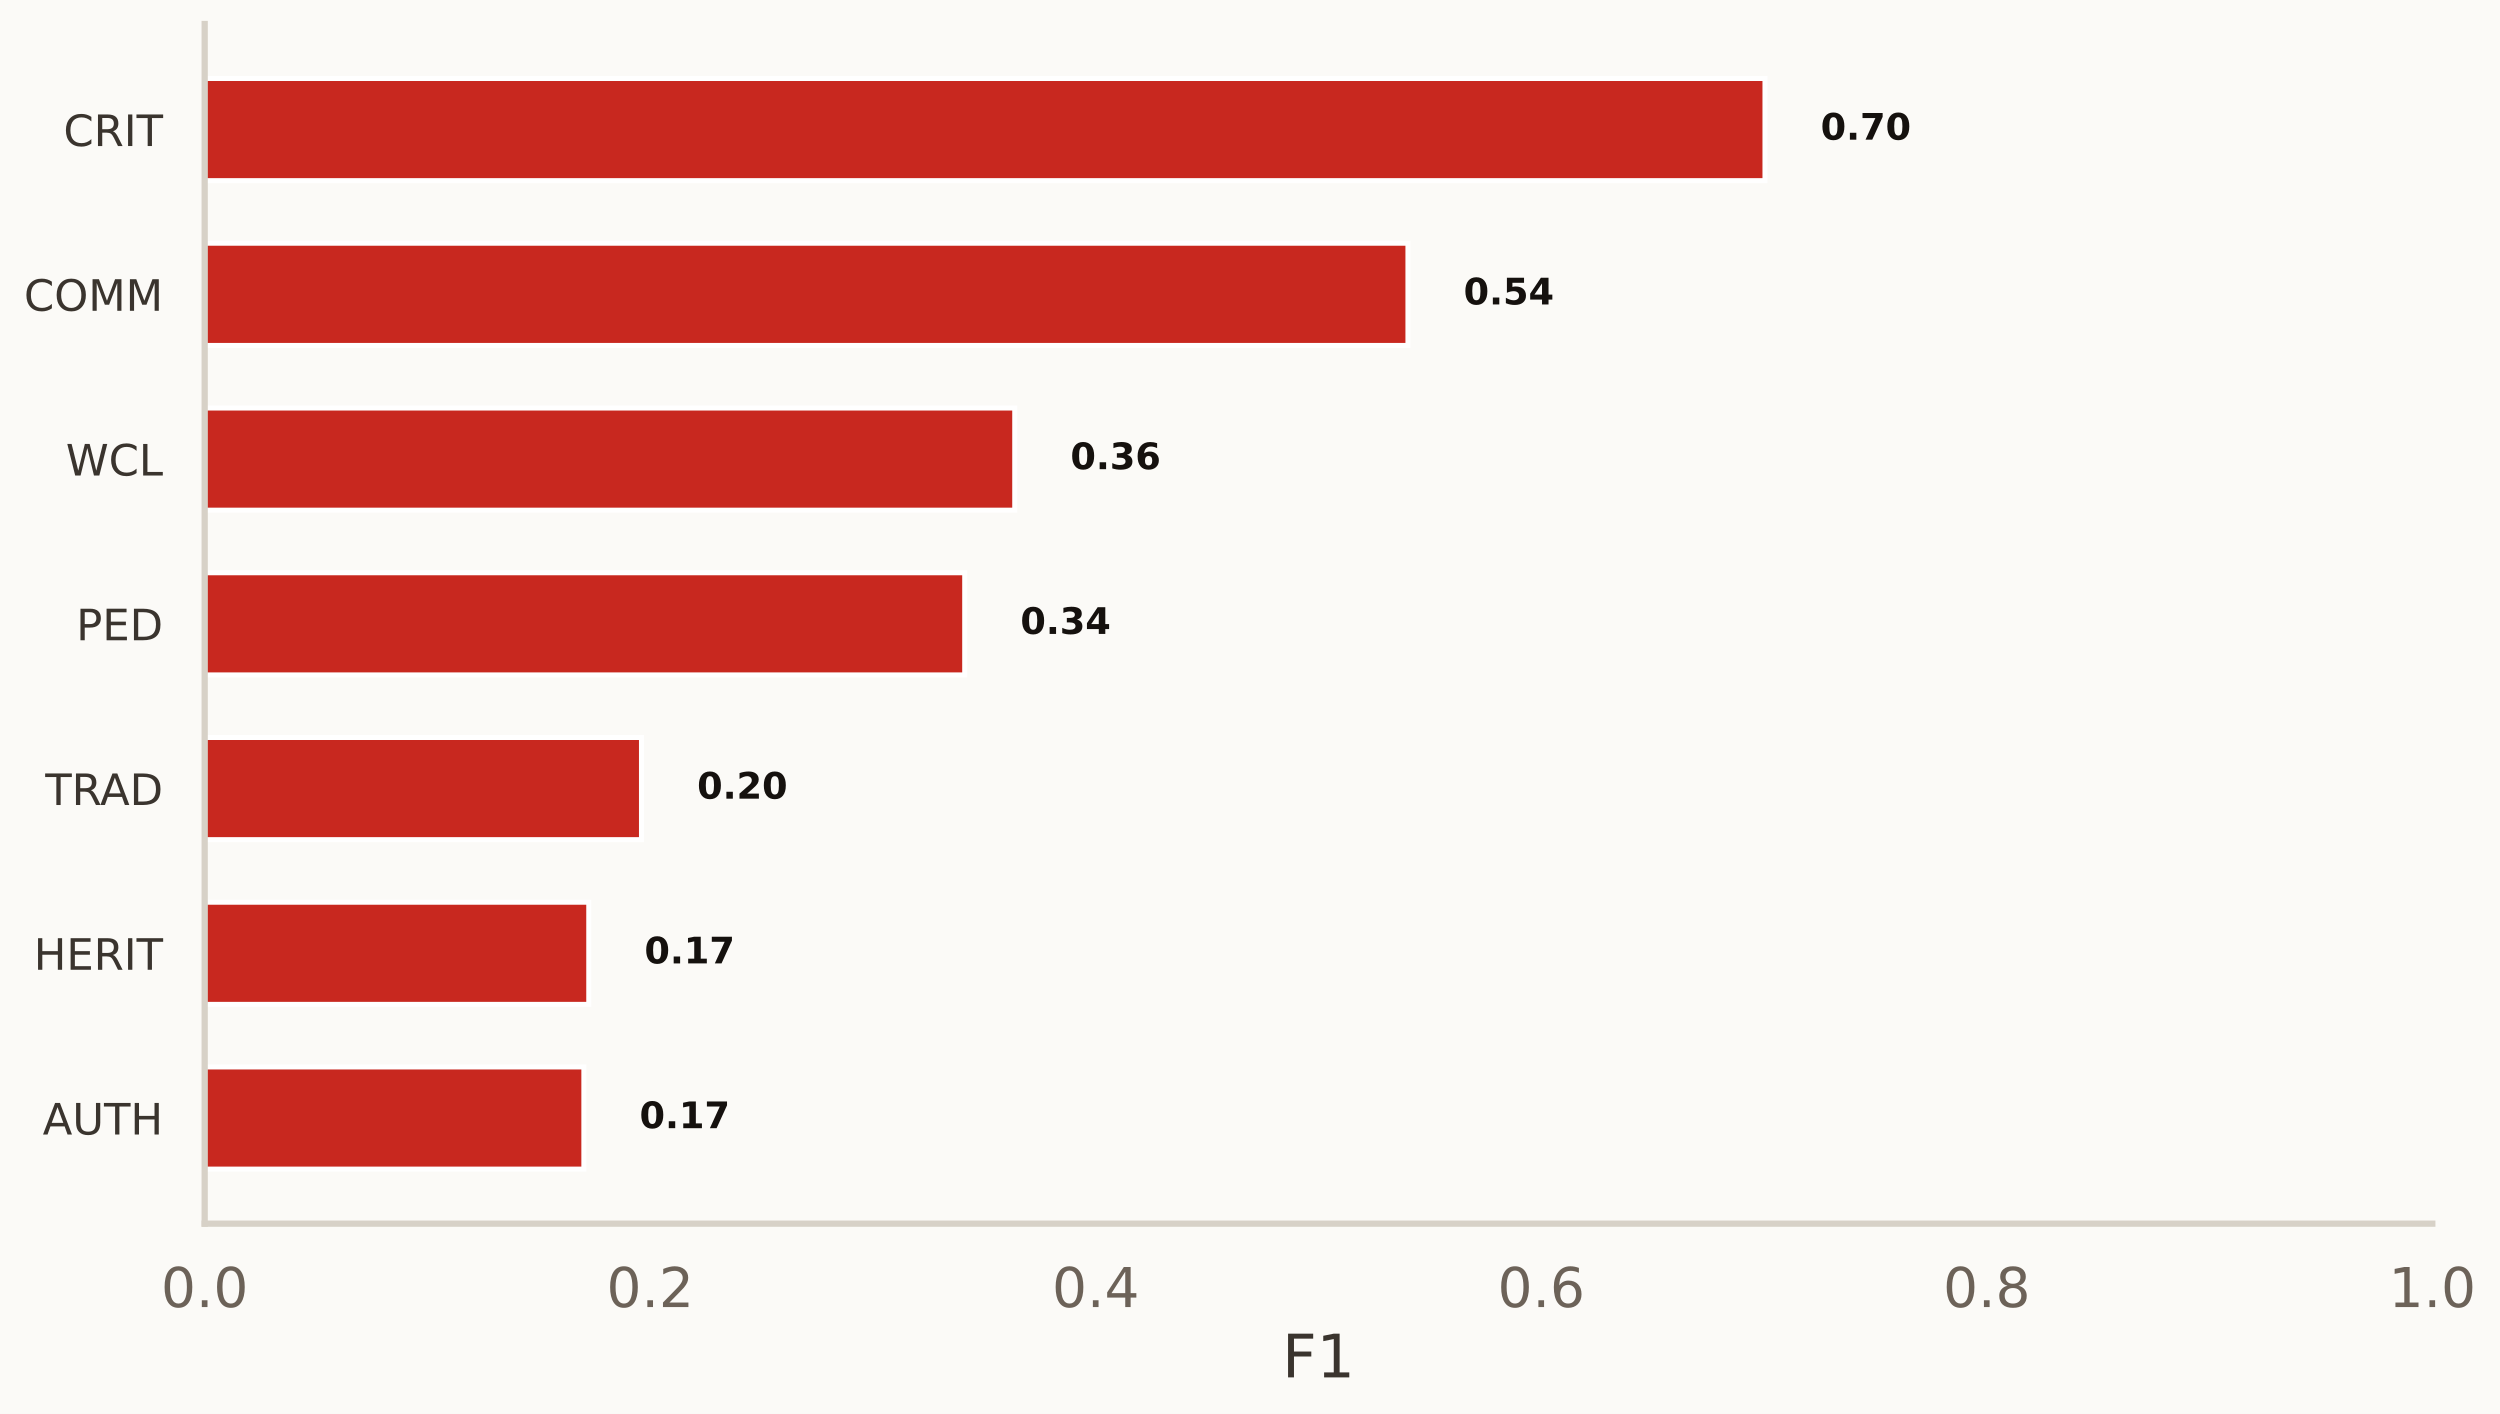
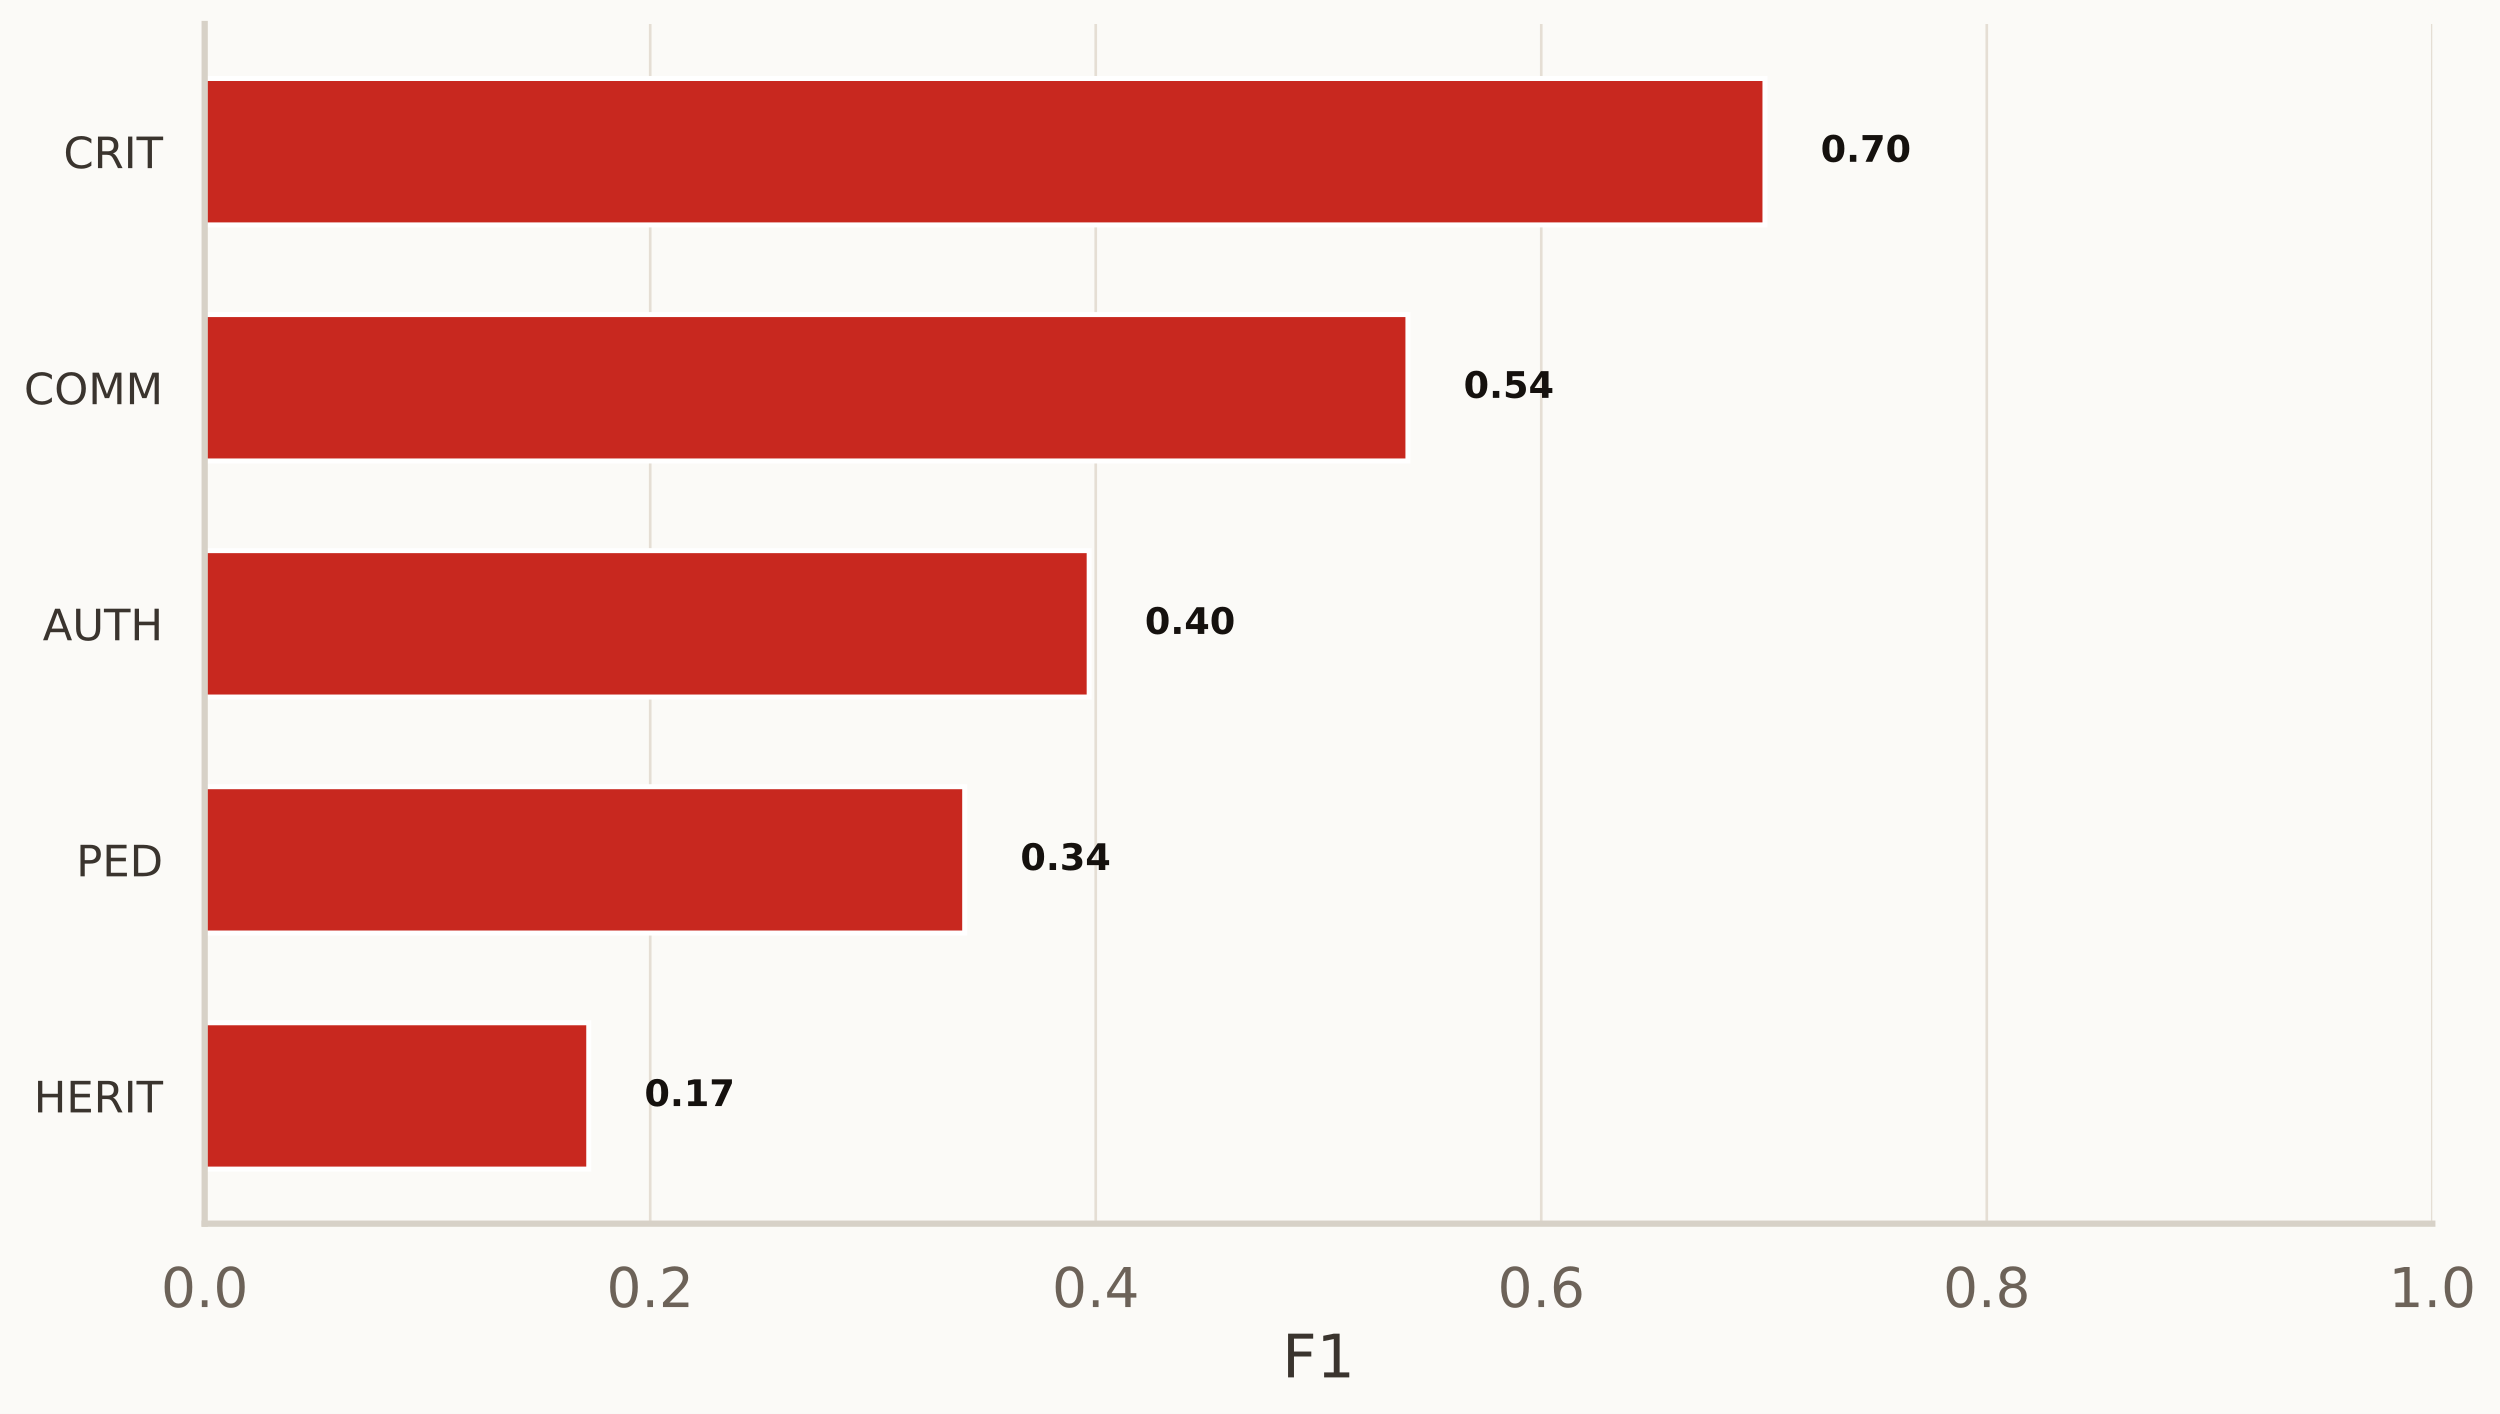
- <svg xmlns="http://www.w3.org/2000/svg" xmlns:xlink="http://www.w3.org/1999/xlink" height="424.434pt" version="1.1" viewBox="0 0 750.5 424.434" width="750.5pt">
+ <svg xmlns="http://www.w3.org/2000/svg" xmlns:xlink="http://www.w3.org/1999/xlink" width="750.5pt" height="424.434pt" viewBox="0 0 750.5 424.434" version="1.1">
  <defs>
-     <style type="text/css">*{stroke-linecap:butt;stroke-linejoin:round;}</style>
+     <style type="text/css">*{stroke-linejoin: round; stroke-linecap: butt}</style>
  </defs>
  <g id="figure_1">
    <g id="patch_1">
-       <path d="M 0 424.434  L 750.5 424.434  L 750.5 0  L 0 0  z " style="fill:#fbfaf7;" />
+       <path d="M 0 424.434  L 750.5 424.434  L 750.5 0  L 0 0  z " style="fill: #fbfaf7" />
    </g>
    <g id="axes_1">
      <g id="patch_2">
-         <path d="M 61.444 367.344  L 730.18 367.344  L 730.18 7.2  L 61.444 7.2  z " style="fill:#fbfaf7;" />
+         <path d="M 61.444 367.344  L 730.18 367.344  L 730.18 7.2  L 61.444 7.2  z " style="fill: #fbfaf7" />
      </g>
      <g id="matplotlib.axis_1">
        <g id="xtick_1">
+           <g id="line2d_1">
+             <path d="M 61.444 367.344  L 61.444 7.2  " clip-path="url(#p1628662bd5)" style="fill: none; stroke: #e5ded4; stroke-width: 0.8; stroke-linecap: round" />
+           </g>
          <g id="text_1">
-             <g style="fill:#6c6258;" transform="translate(48.32414 392.3814)scale(0.165 -0.165)">
-               <defs>
-                 <path d="M 2034 4250  Q 1547 4250 1301 3770  Q 1056 3291 1056 2328  Q 1056 1369 1301 889  Q 1547 409 2034 409  Q 2525 409 2770 889  Q 3016 1369 3016 2328  Q 3016 3291 2770 3770  Q 2525 4250 2034 4250  z M 2034 4750  Q 2819 4750 3233 4129  Q 3647 3509 3647 2328  Q 3647 1150 3233 529  Q 2819 -91 2034 -91  Q 1250 -91 836 529  Q 422 1150 422 2328  Q 422 3509 836 4129  Q 1250 4750 2034 4750  z " id="DejaVuSans-30" transform="scale(0.015625)" />
-                 <path d="M 684 794  L 1344 794  L 1344 0  L 684 0  L 684 794  z " id="DejaVuSans-2e" transform="scale(0.015625)" />
-               </defs>
-               <use xlink:href="#DejaVuSans-30" />
-               <use x="63.623" xlink:href="#DejaVuSans-2e" />
-               <use x="95.41" xlink:href="#DejaVuSans-30" />
+             <g style="fill: #6c6258" transform="translate(48.32414 392.3814) scale(0.165 -0.165)">
+               <defs>
+                 <path id="DejaVuSans-30" d="M 2034 4250  Q 1547 4250 1301 3770  Q 1056 3291 1056 2328  Q 1056 1369 1301 889  Q 1547 409 2034 409  Q 2525 409 2770 889  Q 3016 1369 3016 2328  Q 3016 3291 2770 3770  Q 2525 4250 2034 4250  z M 2034 4750  Q 2819 4750 3233 4129  Q 3647 3509 3647 2328  Q 3647 1150 3233 529  Q 2819 -91 2034 -91  Q 1250 -91 836 529  Q 422 1150 422 2328  Q 422 3509 836 4129  Q 1250 4750 2034 4750  z " transform="scale(0.015625)" />
+                 <path id="DejaVuSans-2e" d="M 684 794  L 1344 794  L 1344 0  L 684 0  L 684 794  z " transform="scale(0.015625)" />
+               </defs>
+               <use xlink:href="#DejaVuSans-30" />
+               <use xlink:href="#DejaVuSans-2e" x="63.623" />
+               <use xlink:href="#DejaVuSans-30" x="95.41" />
            </g>
          </g>
        </g>
        <g id="xtick_2">
+           <g id="line2d_2">
+             <path d="M 195.191 367.344  L 195.191 7.2  " clip-path="url(#p1628662bd5)" style="fill: none; stroke: #e5ded4; stroke-width: 0.8; stroke-linecap: round" />
+           </g>
          <g id="text_2">
-             <g style="fill:#6c6258;" transform="translate(182.0713 392.3814)scale(0.165 -0.165)">
-               <defs>
-                 <path d="M 1228 531  L 3431 531  L 3431 0  L 469 0  L 469 531  Q 828 903 1448 1529  Q 2069 2156 2228 2338  Q 2531 2678 2651 2914  Q 2772 3150 2772 3378  Q 2772 3750 2511 3984  Q 2250 4219 1831 4219  Q 1534 4219 1204 4116  Q 875 4013 500 3803  L 500 4441  Q 881 4594 1212 4672  Q 1544 4750 1819 4750  Q 2544 4750 2975 4387  Q 3406 4025 3406 3419  Q 3406 3131 3298 2873  Q 3191 2616 2906 2266  Q 2828 2175 2409 1742  Q 1991 1309 1228 531  z " id="DejaVuSans-32" transform="scale(0.015625)" />
-               </defs>
-               <use xlink:href="#DejaVuSans-30" />
-               <use x="63.623" xlink:href="#DejaVuSans-2e" />
-               <use x="95.41" xlink:href="#DejaVuSans-32" />
+             <g style="fill: #6c6258" transform="translate(182.0713 392.3814) scale(0.165 -0.165)">
+               <defs>
+                 <path id="DejaVuSans-32" d="M 1228 531  L 3431 531  L 3431 0  L 469 0  L 469 531  Q 828 903 1448 1529  Q 2069 2156 2228 2338  Q 2531 2678 2651 2914  Q 2772 3150 2772 3378  Q 2772 3750 2511 3984  Q 2250 4219 1831 4219  Q 1534 4219 1204 4116  Q 875 4013 500 3803  L 500 4441  Q 881 4594 1212 4672  Q 1544 4750 1819 4750  Q 2544 4750 2975 4387  Q 3406 4025 3406 3419  Q 3406 3131 3298 2873  Q 3191 2616 2906 2266  Q 2828 2175 2409 1742  Q 1991 1309 1228 531  z " transform="scale(0.015625)" />
+               </defs>
+               <use xlink:href="#DejaVuSans-30" />
+               <use xlink:href="#DejaVuSans-2e" x="63.623" />
+               <use xlink:href="#DejaVuSans-32" x="95.41" />
            </g>
          </g>
        </g>
        <g id="xtick_3">
+           <g id="line2d_3">
+             <path d="M 328.939 367.344  L 328.939 7.2  " clip-path="url(#p1628662bd5)" style="fill: none; stroke: #e5ded4; stroke-width: 0.8; stroke-linecap: round" />
+           </g>
          <g id="text_3">
-             <g style="fill:#6c6258;" transform="translate(315.8185 392.3814)scale(0.165 -0.165)">
-               <defs>
-                 <path d="M 2419 4116  L 825 1625  L 2419 1625  L 2419 4116  z M 2253 4666  L 3047 4666  L 3047 1625  L 3713 1625  L 3713 1100  L 3047 1100  L 3047 0  L 2419 0  L 2419 1100  L 313 1100  L 313 1709  L 2253 4666  z " id="DejaVuSans-34" transform="scale(0.015625)" />
-               </defs>
-               <use xlink:href="#DejaVuSans-30" />
-               <use x="63.623" xlink:href="#DejaVuSans-2e" />
-               <use x="95.41" xlink:href="#DejaVuSans-34" />
+             <g style="fill: #6c6258" transform="translate(315.8185 392.3814) scale(0.165 -0.165)">
+               <defs>
+                 <path id="DejaVuSans-34" d="M 2419 4116  L 825 1625  L 2419 1625  L 2419 4116  z M 2253 4666  L 3047 4666  L 3047 1625  L 3713 1625  L 3713 1100  L 3047 1100  L 3047 0  L 2419 0  L 2419 1100  L 313 1100  L 313 1709  L 2253 4666  z " transform="scale(0.015625)" />
+               </defs>
+               <use xlink:href="#DejaVuSans-30" />
+               <use xlink:href="#DejaVuSans-2e" x="63.623" />
+               <use xlink:href="#DejaVuSans-34" x="95.41" />
            </g>
          </g>
        </g>
        <g id="xtick_4">
+           <g id="line2d_4">
+             <path d="M 462.686 367.344  L 462.686 7.2  " clip-path="url(#p1628662bd5)" style="fill: none; stroke: #e5ded4; stroke-width: 0.8; stroke-linecap: round" />
+           </g>
          <g id="text_4">
-             <g style="fill:#6c6258;" transform="translate(449.5657 392.3814)scale(0.165 -0.165)">
-               <defs>
-                 <path d="M 2113 2584  Q 1688 2584 1439 2293  Q 1191 2003 1191 1497  Q 1191 994 1439 701  Q 1688 409 2113 409  Q 2538 409 2786 701  Q 3034 994 3034 1497  Q 3034 2003 2786 2293  Q 2538 2584 2113 2584  z M 3366 4563  L 3366 3988  Q 3128 4100 2886 4159  Q 2644 4219 2406 4219  Q 1781 4219 1451 3797  Q 1122 3375 1075 2522  Q 1259 2794 1537 2939  Q 1816 3084 2150 3084  Q 2853 3084 3261 2657  Q 3669 2231 3669 1497  Q 3669 778 3244 343  Q 2819 -91 2113 -91  Q 1303 -91 875 529  Q 447 1150 447 2328  Q 447 3434 972 4092  Q 1497 4750 2381 4750  Q 2619 4750 2861 4703  Q 3103 4656 3366 4563  z " id="DejaVuSans-36" transform="scale(0.015625)" />
-               </defs>
-               <use xlink:href="#DejaVuSans-30" />
-               <use x="63.623" xlink:href="#DejaVuSans-2e" />
-               <use x="95.41" xlink:href="#DejaVuSans-36" />
+             <g style="fill: #6c6258" transform="translate(449.5657 392.3814) scale(0.165 -0.165)">
+               <defs>
+                 <path id="DejaVuSans-36" d="M 2113 2584  Q 1688 2584 1439 2293  Q 1191 2003 1191 1497  Q 1191 994 1439 701  Q 1688 409 2113 409  Q 2538 409 2786 701  Q 3034 994 3034 1497  Q 3034 2003 2786 2293  Q 2538 2584 2113 2584  z M 3366 4563  L 3366 3988  Q 3128 4100 2886 4159  Q 2644 4219 2406 4219  Q 1781 4219 1451 3797  Q 1122 3375 1075 2522  Q 1259 2794 1537 2939  Q 1816 3084 2150 3084  Q 2853 3084 3261 2657  Q 3669 2231 3669 1497  Q 3669 778 3244 343  Q 2819 -91 2113 -91  Q 1303 -91 875 529  Q 447 1150 447 2328  Q 447 3434 972 4092  Q 1497 4750 2381 4750  Q 2619 4750 2861 4703  Q 3103 4656 3366 4563  z " transform="scale(0.015625)" />
+               </defs>
+               <use xlink:href="#DejaVuSans-30" />
+               <use xlink:href="#DejaVuSans-2e" x="63.623" />
+               <use xlink:href="#DejaVuSans-36" x="95.41" />
            </g>
          </g>
        </g>
        <g id="xtick_5">
+           <g id="line2d_5">
+             <path d="M 596.433 367.344  L 596.433 7.2  " clip-path="url(#p1628662bd5)" style="fill: none; stroke: #e5ded4; stroke-width: 0.8; stroke-linecap: round" />
+           </g>
          <g id="text_5">
-             <g style="fill:#6c6258;" transform="translate(583.3129 392.3814)scale(0.165 -0.165)">
-               <defs>
-                 <path d="M 2034 2216  Q 1584 2216 1326 1975  Q 1069 1734 1069 1313  Q 1069 891 1326 650  Q 1584 409 2034 409  Q 2484 409 2743 651  Q 3003 894 3003 1313  Q 3003 1734 2745 1975  Q 2488 2216 2034 2216  z M 1403 2484  Q 997 2584 770 2862  Q 544 3141 544 3541  Q 544 4100 942 4425  Q 1341 4750 2034 4750  Q 2731 4750 3128 4425  Q 3525 4100 3525 3541  Q 3525 3141 3298 2862  Q 3072 2584 2669 2484  Q 3125 2378 3379 2068  Q 3634 1759 3634 1313  Q 3634 634 3220 271  Q 2806 -91 2034 -91  Q 1263 -91 848 271  Q 434 634 434 1313  Q 434 1759 690 2068  Q 947 2378 1403 2484  z M 1172 3481  Q 1172 3119 1398 2916  Q 1625 2713 2034 2713  Q 2441 2713 2670 2916  Q 2900 3119 2900 3481  Q 2900 3844 2670 4047  Q 2441 4250 2034 4250  Q 1625 4250 1398 4047  Q 1172 3844 1172 3481  z " id="DejaVuSans-38" transform="scale(0.015625)" />
-               </defs>
-               <use xlink:href="#DejaVuSans-30" />
-               <use x="63.623" xlink:href="#DejaVuSans-2e" />
-               <use x="95.41" xlink:href="#DejaVuSans-38" />
+             <g style="fill: #6c6258" transform="translate(583.3129 392.3814) scale(0.165 -0.165)">
+               <defs>
+                 <path id="DejaVuSans-38" d="M 2034 2216  Q 1584 2216 1326 1975  Q 1069 1734 1069 1313  Q 1069 891 1326 650  Q 1584 409 2034 409  Q 2484 409 2743 651  Q 3003 894 3003 1313  Q 3003 1734 2745 1975  Q 2488 2216 2034 2216  z M 1403 2484  Q 997 2584 770 2862  Q 544 3141 544 3541  Q 544 4100 942 4425  Q 1341 4750 2034 4750  Q 2731 4750 3128 4425  Q 3525 4100 3525 3541  Q 3525 3141 3298 2862  Q 3072 2584 2669 2484  Q 3125 2378 3379 2068  Q 3634 1759 3634 1313  Q 3634 634 3220 271  Q 2806 -91 2034 -91  Q 1263 -91 848 271  Q 434 634 434 1313  Q 434 1759 690 2068  Q 947 2378 1403 2484  z M 1172 3481  Q 1172 3119 1398 2916  Q 1625 2713 2034 2713  Q 2441 2713 2670 2916  Q 2900 3119 2900 3481  Q 2900 3844 2670 4047  Q 2441 4250 2034 4250  Q 1625 4250 1398 4047  Q 1172 3844 1172 3481  z " transform="scale(0.015625)" />
+               </defs>
+               <use xlink:href="#DejaVuSans-30" />
+               <use xlink:href="#DejaVuSans-2e" x="63.623" />
+               <use xlink:href="#DejaVuSans-38" x="95.41" />
            </g>
          </g>
        </g>
        <g id="xtick_6">
+           <g id="line2d_6">
+             <path d="M 730.18 367.344  L 730.18 7.2  " clip-path="url(#p1628662bd5)" style="fill: none; stroke: #e5ded4; stroke-width: 0.8; stroke-linecap: round" />
+           </g>
          <g id="text_6">
-             <g style="fill:#6c6258;" transform="translate(717.0601 392.3814)scale(0.165 -0.165)">
-               <defs>
-                 <path d="M 794 531  L 1825 531  L 1825 4091  L 703 3866  L 703 4441  L 1819 4666  L 2450 4666  L 2450 531  L 3481 531  L 3481 0  L 794 0  L 794 531  z " id="DejaVuSans-31" transform="scale(0.015625)" />
+             <g style="fill: #6c6258" transform="translate(717.0601 392.3814) scale(0.165 -0.165)">
+               <defs>
+                 <path id="DejaVuSans-31" d="M 794 531  L 1825 531  L 1825 4091  L 703 3866  L 703 4441  L 1819 4666  L 2450 4666  L 2450 531  L 3481 531  L 3481 0  L 794 0  L 794 531  z " transform="scale(0.015625)" />
              </defs>
              <use xlink:href="#DejaVuSans-31" />
-               <use x="63.623" xlink:href="#DejaVuSans-2e" />
-               <use x="95.41" xlink:href="#DejaVuSans-30" />
+               <use xlink:href="#DejaVuSans-2e" x="63.623" />
+               <use xlink:href="#DejaVuSans-30" x="95.41" />
            </g>
          </g>
        </g>
        <g id="text_7">
-           <g style="fill:#3a342e;" transform="translate(384.9096 413.4901)scale(0.18 -0.18)">
+           <g style="fill: #3a342e" transform="translate(384.9096 413.4901) scale(0.18 -0.18)">
            <defs>
-               <path d="M 628 4666  L 3309 4666  L 3309 4134  L 1259 4134  L 1259 2759  L 3109 2759  L 3109 2228  L 1259 2228  L 1259 0  L 628 0  L 628 4666  z " id="DejaVuSans-46" transform="scale(0.015625)" />
+               <path id="DejaVuSans-46" d="M 628 4666  L 3309 4666  L 3309 4134  L 1259 4134  L 1259 2759  L 3109 2759  L 3109 2228  L 1259 2228  L 1259 0  L 628 0  L 628 4666  z " transform="scale(0.015625)" />
            </defs>
            <use xlink:href="#DejaVuSans-46" />
-             <use x="57.52" xlink:href="#DejaVuSans-31" />
+             <use xlink:href="#DejaVuSans-31" x="57.52" />
          </g>
        </g>
      </g>
      <g id="matplotlib.axis_2">
        <g id="ytick_1">
          <g id="text_8">
-             <g style="fill:#3a342e;" transform="translate(12.82047 340.5812)scale(0.13 -0.13)">
-               <defs>
-                 <path d="M 2188 4044  L 1331 1722  L 3047 1722  L 2188 4044  z M 1831 4666  L 2547 4666  L 4325 0  L 3669 0  L 3244 1197  L 1141 1197  L 716 0  L 50 0  L 1831 4666  z " id="DejaVuSans-41" transform="scale(0.015625)" />
-                 <path d="M 556 4666  L 1191 4666  L 1191 1831  Q 1191 1081 1462 751  Q 1734 422 2344 422  Q 2950 422 3222 751  Q 3494 1081 3494 1831  L 3494 4666  L 4128 4666  L 4128 1753  Q 4128 841 3676 375  Q 3225 -91 2344 -91  Q 1459 -91 1007 375  Q 556 841 556 1753  L 556 4666  z " id="DejaVuSans-55" transform="scale(0.015625)" />
-                 <path d="M -19 4666  L 3928 4666  L 3928 4134  L 2272 4134  L 2272 0  L 1638 0  L 1638 4134  L -19 4134  L -19 4666  z " id="DejaVuSans-54" transform="scale(0.015625)" />
-                 <path d="M 628 4666  L 1259 4666  L 1259 2753  L 3553 2753  L 3553 4666  L 4184 4666  L 4184 0  L 3553 0  L 3553 2222  L 1259 2222  L 1259 0  L 628 0  L 628 4666  z " id="DejaVuSans-48" transform="scale(0.015625)" />
-               </defs>
-               <use xlink:href="#DejaVuSans-41" />
-               <use x="68.408" xlink:href="#DejaVuSans-55" />
-               <use x="141.602" xlink:href="#DejaVuSans-54" />
-               <use x="202.686" xlink:href="#DejaVuSans-48" />
+             <g style="fill: #3a342e" transform="translate(10.14531 333.9442) scale(0.13 -0.13)">
+               <defs>
+                 <path id="DejaVuSans-48" d="M 628 4666  L 1259 4666  L 1259 2753  L 3553 2753  L 3553 4666  L 4184 4666  L 4184 0  L 3553 0  L 3553 2222  L 1259 2222  L 1259 0  L 628 0  L 628 4666  z " transform="scale(0.015625)" />
+                 <path id="DejaVuSans-45" d="M 628 4666  L 3578 4666  L 3578 4134  L 1259 4134  L 1259 2753  L 3481 2753  L 3481 2222  L 1259 2222  L 1259 531  L 3634 531  L 3634 0  L 628 0  L 628 4666  z " transform="scale(0.015625)" />
+                 <path id="DejaVuSans-52" d="M 2841 2188  Q 3044 2119 3236 1894  Q 3428 1669 3622 1275  L 4263 0  L 3584 0  L 2988 1197  Q 2756 1666 2539 1819  Q 2322 1972 1947 1972  L 1259 1972  L 1259 0  L 628 0  L 628 4666  L 2053 4666  Q 2853 4666 3247 4331  Q 3641 3997 3641 3322  Q 3641 2881 3436 2590  Q 3231 2300 2841 2188  z M 1259 4147  L 1259 2491  L 2053 2491  Q 2509 2491 2742 2702  Q 2975 2913 2975 3322  Q 2975 3731 2742 3939  Q 2509 4147 2053 4147  L 1259 4147  z " transform="scale(0.015625)" />
+                 <path id="DejaVuSans-49" d="M 628 4666  L 1259 4666  L 1259 0  L 628 0  L 628 4666  z " transform="scale(0.015625)" />
+                 <path id="DejaVuSans-54" d="M -19 4666  L 3928 4666  L 3928 4134  L 2272 4134  L 2272 0  L 1638 0  L 1638 4134  L -19 4134  L -19 4666  z " transform="scale(0.015625)" />
+               </defs>
+               <use xlink:href="#DejaVuSans-48" />
+               <use xlink:href="#DejaVuSans-45" x="75.195" />
+               <use xlink:href="#DejaVuSans-52" x="138.379" />
+               <use xlink:href="#DejaVuSans-49" x="207.861" />
+               <use xlink:href="#DejaVuSans-54" x="237.354" />
            </g>
          </g>
        </g>
        <g id="ytick_2">
          <g id="text_9">
-             <g style="fill:#3a342e;" transform="translate(10.14531 291.1245)scale(0.13 -0.13)">
-               <defs>
-                 <path d="M 628 4666  L 3578 4666  L 3578 4134  L 1259 4134  L 1259 2753  L 3481 2753  L 3481 2222  L 1259 2222  L 1259 531  L 3634 531  L 3634 0  L 628 0  L 628 4666  z " id="DejaVuSans-45" transform="scale(0.015625)" />
-                 <path d="M 2841 2188  Q 3044 2119 3236 1894  Q 3428 1669 3622 1275  L 4263 0  L 3584 0  L 2988 1197  Q 2756 1666 2539 1819  Q 2322 1972 1947 1972  L 1259 1972  L 1259 0  L 628 0  L 628 4666  L 2053 4666  Q 2853 4666 3247 4331  Q 3641 3997 3641 3322  Q 3641 2881 3436 2590  Q 3231 2300 2841 2188  z M 1259 4147  L 1259 2491  L 2053 2491  Q 2509 2491 2742 2702  Q 2975 2913 2975 3322  Q 2975 3731 2742 3939  Q 2509 4147 2053 4147  L 1259 4147  z " id="DejaVuSans-52" transform="scale(0.015625)" />
-                 <path d="M 628 4666  L 1259 4666  L 1259 0  L 628 0  L 628 4666  z " id="DejaVuSans-49" transform="scale(0.015625)" />
-               </defs>
-               <use xlink:href="#DejaVuSans-48" />
-               <use x="75.195" xlink:href="#DejaVuSans-45" />
-               <use x="138.379" xlink:href="#DejaVuSans-52" />
-               <use x="207.861" xlink:href="#DejaVuSans-49" />
-               <use x="237.354" xlink:href="#DejaVuSans-54" />
+             <g style="fill: #3a342e" transform="translate(22.88125 263.0776) scale(0.13 -0.13)">
+               <defs>
+                 <path id="DejaVuSans-50" d="M 1259 4147  L 1259 2394  L 2053 2394  Q 2494 2394 2734 2622  Q 2975 2850 2975 3272  Q 2975 3691 2734 3919  Q 2494 4147 2053 4147  L 1259 4147  z M 628 4666  L 2053 4666  Q 2838 4666 3239 4311  Q 3641 3956 3641 3272  Q 3641 2581 3239 2228  Q 2838 1875 2053 1875  L 1259 1875  L 1259 0  L 628 0  L 628 4666  z " transform="scale(0.015625)" />
+                 <path id="DejaVuSans-44" d="M 1259 4147  L 1259 519  L 2022 519  Q 2988 519 3436 956  Q 3884 1394 3884 2338  Q 3884 3275 3436 3711  Q 2988 4147 2022 4147  L 1259 4147  z M 628 4666  L 1925 4666  Q 3281 4666 3915 4102  Q 4550 3538 4550 2338  Q 4550 1131 3912 565  Q 3275 0 1925 0  L 628 0  L 628 4666  z " transform="scale(0.015625)" />
+               </defs>
+               <use xlink:href="#DejaVuSans-50" />
+               <use xlink:href="#DejaVuSans-45" x="60.303" />
+               <use xlink:href="#DejaVuSans-44" x="123.486" />
            </g>
          </g>
        </g>
        <g id="ytick_3">
          <g id="text_10">
-             <g style="fill:#3a342e;" transform="translate(13.58828 241.6677)scale(0.13 -0.13)">
-               <defs>
-                 <path d="M 1259 4147  L 1259 519  L 2022 519  Q 2988 519 3436 956  Q 3884 1394 3884 2338  Q 3884 3275 3436 3711  Q 2988 4147 2022 4147  L 1259 4147  z M 628 4666  L 1925 4666  Q 3281 4666 3915 4102  Q 4550 3538 4550 2338  Q 4550 1131 3912 565  Q 3275 0 1925 0  L 628 0  L 628 4666  z " id="DejaVuSans-44" transform="scale(0.015625)" />
-               </defs>
-               <use xlink:href="#DejaVuSans-54" />
-               <use x="61.084" xlink:href="#DejaVuSans-52" />
-               <use x="126.566" xlink:href="#DejaVuSans-41" />
-               <use x="194.975" xlink:href="#DejaVuSans-44" />
+             <g style="fill: #3a342e" transform="translate(12.82047 192.211) scale(0.13 -0.13)">
+               <defs>
+                 <path id="DejaVuSans-41" d="M 2188 4044  L 1331 1722  L 3047 1722  L 2188 4044  z M 1831 4666  L 2547 4666  L 4325 0  L 3669 0  L 3244 1197  L 1141 1197  L 716 0  L 50 0  L 1831 4666  z " transform="scale(0.015625)" />
+                 <path id="DejaVuSans-55" d="M 556 4666  L 1191 4666  L 1191 1831  Q 1191 1081 1462 751  Q 1734 422 2344 422  Q 2950 422 3222 751  Q 3494 1081 3494 1831  L 3494 4666  L 4128 4666  L 4128 1753  Q 4128 841 3676 375  Q 3225 -91 2344 -91  Q 1459 -91 1007 375  Q 556 841 556 1753  L 556 4666  z " transform="scale(0.015625)" />
+               </defs>
+               <use xlink:href="#DejaVuSans-41" />
+               <use xlink:href="#DejaVuSans-55" x="68.408" />
+               <use xlink:href="#DejaVuSans-54" x="141.602" />
+               <use xlink:href="#DejaVuSans-48" x="202.686" />
            </g>
          </g>
        </g>
        <g id="ytick_4">
          <g id="text_11">
-             <g style="fill:#3a342e;" transform="translate(22.88125 192.211)scale(0.13 -0.13)">
-               <defs>
-                 <path d="M 1259 4147  L 1259 2394  L 2053 2394  Q 2494 2394 2734 2622  Q 2975 2850 2975 3272  Q 2975 3691 2734 3919  Q 2494 4147 2053 4147  L 1259 4147  z M 628 4666  L 2053 4666  Q 2838 4666 3239 4311  Q 3641 3956 3641 3272  Q 3641 2581 3239 2228  Q 2838 1875 2053 1875  L 1259 1875  L 1259 0  L 628 0  L 628 4666  z " id="DejaVuSans-50" transform="scale(0.015625)" />
-               </defs>
-               <use xlink:href="#DejaVuSans-50" />
-               <use x="60.303" xlink:href="#DejaVuSans-45" />
-               <use x="123.486" xlink:href="#DejaVuSans-44" />
+             <g style="fill: #3a342e" transform="translate(7.2 121.3444) scale(0.13 -0.13)">
+               <defs>
+                 <path id="DejaVuSans-43" d="M 4122 4306  L 4122 3641  Q 3803 3938 3442 4084  Q 3081 4231 2675 4231  Q 1875 4231 1450 3742  Q 1025 3253 1025 2328  Q 1025 1406 1450 917  Q 1875 428 2675 428  Q 3081 428 3442 575  Q 3803 722 4122 1019  L 4122 359  Q 3791 134 3420 21  Q 3050 -91 2638 -91  Q 1578 -91 968 557  Q 359 1206 359 2328  Q 359 3453 968 4101  Q 1578 4750 2638 4750  Q 3056 4750 3426 4639  Q 3797 4528 4122 4306  z " transform="scale(0.015625)" />
+                 <path id="DejaVuSans-4f" d="M 2522 4238  Q 1834 4238 1429 3725  Q 1025 3213 1025 2328  Q 1025 1447 1429 934  Q 1834 422 2522 422  Q 3209 422 3611 934  Q 4013 1447 4013 2328  Q 4013 3213 3611 3725  Q 3209 4238 2522 4238  z M 2522 4750  Q 3503 4750 4090 4092  Q 4678 3434 4678 2328  Q 4678 1225 4090 567  Q 3503 -91 2522 -91  Q 1538 -91 948 565  Q 359 1222 359 2328  Q 359 3434 948 4092  Q 1538 4750 2522 4750  z " transform="scale(0.015625)" />
+                 <path id="DejaVuSans-4d" d="M 628 4666  L 1569 4666  L 2759 1491  L 3956 4666  L 4897 4666  L 4897 0  L 4281 0  L 4281 4097  L 3078 897  L 2444 897  L 1241 4097  L 1241 0  L 628 0  L 628 4666  z " transform="scale(0.015625)" />
+               </defs>
+               <use xlink:href="#DejaVuSans-43" />
+               <use xlink:href="#DejaVuSans-4f" x="69.824" />
+               <use xlink:href="#DejaVuSans-4d" x="148.535" />
+               <use xlink:href="#DejaVuSans-4d" x="234.814" />
            </g>
          </g>
        </g>
        <g id="ytick_5">
          <g id="text_12">
-             <g style="fill:#3a342e;" transform="translate(19.76938 142.7542)scale(0.13 -0.13)">
-               <defs>
-                 <path d="M 213 4666  L 850 4666  L 1831 722  L 2809 4666  L 3519 4666  L 4500 722  L 5478 4666  L 6119 4666  L 4947 0  L 4153 0  L 3169 4050  L 2175 0  L 1381 0  L 213 4666  z " id="DejaVuSans-57" transform="scale(0.015625)" />
-                 <path d="M 4122 4306  L 4122 3641  Q 3803 3938 3442 4084  Q 3081 4231 2675 4231  Q 1875 4231 1450 3742  Q 1025 3253 1025 2328  Q 1025 1406 1450 917  Q 1875 428 2675 428  Q 3081 428 3442 575  Q 3803 722 4122 1019  L 4122 359  Q 3791 134 3420 21  Q 3050 -91 2638 -91  Q 1578 -91 968 557  Q 359 1206 359 2328  Q 359 3453 968 4101  Q 1578 4750 2638 4750  Q 3056 4750 3426 4639  Q 3797 4528 4122 4306  z " id="DejaVuSans-43" transform="scale(0.015625)" />
-                 <path d="M 628 4666  L 1259 4666  L 1259 531  L 3531 531  L 3531 0  L 628 0  L 628 4666  z " id="DejaVuSans-4c" transform="scale(0.015625)" />
-               </defs>
-               <use xlink:href="#DejaVuSans-57" />
-               <use x="98.877" xlink:href="#DejaVuSans-43" />
-               <use x="168.701" xlink:href="#DejaVuSans-4c" />
-             </g>
-           </g>
-         </g>
-         <g id="ytick_6">
-           <g id="text_13">
-             <g style="fill:#3a342e;" transform="translate(7.2 93.2975)scale(0.13 -0.13)">
-               <defs>
-                 <path d="M 2522 4238  Q 1834 4238 1429 3725  Q 1025 3213 1025 2328  Q 1025 1447 1429 934  Q 1834 422 2522 422  Q 3209 422 3611 934  Q 4013 1447 4013 2328  Q 4013 3213 3611 3725  Q 3209 4238 2522 4238  z M 2522 4750  Q 3503 4750 4090 4092  Q 4678 3434 4678 2328  Q 4678 1225 4090 567  Q 3503 -91 2522 -91  Q 1538 -91 948 565  Q 359 1222 359 2328  Q 359 3434 948 4092  Q 1538 4750 2522 4750  z " id="DejaVuSans-4f" transform="scale(0.015625)" />
-                 <path d="M 628 4666  L 1569 4666  L 2759 1491  L 3956 4666  L 4897 4666  L 4897 0  L 4281 0  L 4281 4097  L 3078 897  L 2444 897  L 1241 4097  L 1241 0  L 628 0  L 628 4666  z " id="DejaVuSans-4d" transform="scale(0.015625)" />
-               </defs>
+             <g style="fill: #3a342e" transform="translate(19.05844 50.47781) scale(0.13 -0.13)">
              <use xlink:href="#DejaVuSans-43" />
-               <use x="69.824" xlink:href="#DejaVuSans-4f" />
-               <use x="148.535" xlink:href="#DejaVuSans-4d" />
-               <use x="234.814" xlink:href="#DejaVuSans-4d" />
-             </g>
-           </g>
-         </g>
-         <g id="ytick_7">
-           <g id="text_14">
-             <g style="fill:#3a342e;" transform="translate(19.05844 43.84076)scale(0.13 -0.13)">
-               <use xlink:href="#DejaVuSans-43" />
-               <use x="69.824" xlink:href="#DejaVuSans-52" />
-               <use x="139.307" xlink:href="#DejaVuSans-49" />
-               <use x="168.799" xlink:href="#DejaVuSans-54" />
+               <use xlink:href="#DejaVuSans-52" x="69.824" />
+               <use xlink:href="#DejaVuSans-49" x="139.307" />
+               <use xlink:href="#DejaVuSans-54" x="168.799" />
            </g>
          </g>
        </g>
      </g>
      <g id="patch_3">
-         <path clip-path="url(#pa444ab235c)" d="M 61.444 350.974  L 175.272 350.974  L 175.272 320.311  L 61.444 320.311  z " style="fill:#c8281f;stroke:#ffffff;stroke-linejoin:miter;stroke-width:1.5;" />
+         <path d="M 61.444 350.974  L 176.744 350.974  L 176.744 307.037  L 61.444 307.037  z " clip-path="url(#p1628662bd5)" style="fill: #c8281f; stroke: #ffffff; stroke-width: 1.5; stroke-linejoin: miter" />
      </g>
      <g id="patch_4">
-         <path clip-path="url(#pa444ab235c)" d="M 61.444 301.517  L 176.744 301.517  L 176.744 270.854  L 61.444 270.854  z " style="fill:#c8281f;stroke:#ffffff;stroke-linejoin:miter;stroke-width:1.5;" />
+         <path d="M 61.444 280.107  L 289.601 280.107  L 289.601 236.17  L 61.444 236.17  z " clip-path="url(#p1628662bd5)" style="fill: #c8281f; stroke: #ffffff; stroke-width: 1.5; stroke-linejoin: miter" />
      </g>
      <g id="patch_5">
-         <path clip-path="url(#pa444ab235c)" d="M 61.444 252.06  L 192.569 252.06  L 192.569 221.397  L 61.444 221.397  z " style="fill:#c8281f;stroke:#ffffff;stroke-linejoin:miter;stroke-width:1.5;" />
+         <path d="M 61.444 209.241  L 326.972 209.241  L 326.972 165.303  L 61.444 165.303  z " clip-path="url(#p1628662bd5)" style="fill: #c8281f; stroke: #ffffff; stroke-width: 1.5; stroke-linejoin: miter" />
      </g>
      <g id="patch_6">
-         <path clip-path="url(#pa444ab235c)" d="M 61.444 202.604  L 289.601 202.604  L 289.601 171.94  L 61.444 171.94  z " style="fill:#c8281f;stroke:#ffffff;stroke-linejoin:miter;stroke-width:1.5;" />
+         <path d="M 61.444 138.374  L 422.659 138.374  L 422.659 94.437  L 61.444 94.437  z " clip-path="url(#p1628662bd5)" style="fill: #c8281f; stroke: #ffffff; stroke-width: 1.5; stroke-linejoin: miter" />
      </g>
      <g id="patch_7">
-         <path clip-path="url(#pa444ab235c)" d="M 61.444 153.147  L 304.621 153.147  L 304.621 122.484  L 61.444 122.484  z " style="fill:#c8281f;stroke:#ffffff;stroke-linejoin:miter;stroke-width:1.5;" />
+         <path d="M 61.444 67.507  L 529.842 67.507  L 529.842 23.57  L 61.444 23.57  z " clip-path="url(#p1628662bd5)" style="fill: #c8281f; stroke: #ffffff; stroke-width: 1.5; stroke-linejoin: miter" />
      </g>
      <g id="patch_8">
-         <path clip-path="url(#pa444ab235c)" d="M 61.444 103.69  L 422.659 103.69  L 422.659 73.027  L 61.444 73.027  z " style="fill:#c8281f;stroke:#ffffff;stroke-linejoin:miter;stroke-width:1.5;" />
+         <path d="M 61.444 367.344  L 61.444 7.2  " style="fill: none; stroke: #d7d1c7; stroke-width: 1.875; stroke-linejoin: miter; stroke-linecap: square" />
      </g>
      <g id="patch_9">
-         <path clip-path="url(#pa444ab235c)" d="M 61.444 54.233  L 529.842 54.233  L 529.842 23.57  L 61.444 23.57  z " style="fill:#c8281f;stroke:#ffffff;stroke-linejoin:miter;stroke-width:1.5;" />
-       </g>
-       <g id="patch_10">
-         <path d="M 61.444 367.344  L 61.444 7.2  " style="fill:none;stroke:#d7d1c7;stroke-linecap:square;stroke-linejoin:miter;stroke-width:1.875;" />
-       </g>
-       <g id="patch_11">
-         <path d="M 61.444 367.344  L 730.18 367.344  " style="fill:none;stroke:#d7d1c7;stroke-linecap:square;stroke-linejoin:miter;stroke-width:1.875;" />
+         <path d="M 61.444 367.344  L 730.18 367.344  " style="fill: none; stroke: #d7d1c7; stroke-width: 1.875; stroke-linejoin: miter; stroke-linecap: square" />
+       </g>
+       <g id="text_13">
+         <g style="fill: #15110e" transform="translate(193.4619 332.0405) scale(0.11 -0.11)">
+           <defs>
+             <path id="DejaVuSans-Bold-30" d="M 2944 2338  Q 2944 3213 2780 3570  Q 2616 3928 2228 3928  Q 1841 3928 1675 3570  Q 1509 3213 1509 2338  Q 1509 1453 1675 1090  Q 1841 728 2228 728  Q 2613 728 2778 1090  Q 2944 1453 2944 2338  z M 4147 2328  Q 4147 1169 3647 539  Q 3147 -91 2228 -91  Q 1306 -91 806 539  Q 306 1169 306 2328  Q 306 3491 806 4120  Q 1306 4750 2228 4750  Q 3147 4750 3647 4120  Q 4147 3491 4147 2328  z " transform="scale(0.015625)" />
+             <path id="DejaVuSans-Bold-2e" d="M 653 1209  L 1778 1209  L 1778 0  L 653 0  L 653 1209  z " transform="scale(0.015625)" />
+             <path id="DejaVuSans-Bold-31" d="M 750 831  L 1813 831  L 1813 3847  L 722 3622  L 722 4441  L 1806 4666  L 2950 4666  L 2950 831  L 4013 831  L 4013 0  L 750 0  L 750 831  z " transform="scale(0.015625)" />
+             <path id="DejaVuSans-Bold-37" d="M 428 4666  L 3944 4666  L 3944 3988  L 2125 0  L 953 0  L 2675 3781  L 428 3781  L 428 4666  z " transform="scale(0.015625)" />
+           </defs>
+           <use xlink:href="#DejaVuSans-Bold-30" />
+           <use xlink:href="#DejaVuSans-Bold-2e" x="69.58" />
+           <use xlink:href="#DejaVuSans-Bold-31" x="107.568" />
+           <use xlink:href="#DejaVuSans-Bold-37" x="177.148" />
+         </g>
+       </g>
+       <g id="text_14">
+         <g style="fill: #15110e" transform="translate(306.3196 261.1739) scale(0.11 -0.11)">
+           <defs>
+             <path id="DejaVuSans-Bold-33" d="M 2981 2516  Q 3453 2394 3698 2092  Q 3944 1791 3944 1325  Q 3944 631 3412 270  Q 2881 -91 1863 -91  Q 1503 -91 1142 -33  Q 781 25 428 141  L 428 1069  Q 766 900 1098 814  Q 1431 728 1753 728  Q 2231 728 2486 893  Q 2741 1059 2741 1369  Q 2741 1688 2480 1852  Q 2219 2016 1709 2016  L 1228 2016  L 1228 2791  L 1734 2791  Q 2188 2791 2409 2933  Q 2631 3075 2631 3366  Q 2631 3634 2415 3781  Q 2200 3928 1806 3928  Q 1516 3928 1219 3862  Q 922 3797 628 3669  L 628 4550  Q 984 4650 1334 4700  Q 1684 4750 2022 4750  Q 2931 4750 3382 4451  Q 3834 4153 3834 3553  Q 3834 3144 3618 2883  Q 3403 2622 2981 2516  z " transform="scale(0.015625)" />
+             <path id="DejaVuSans-Bold-34" d="M 2356 3675  L 1038 1722  L 2356 1722  L 2356 3675  z M 2156 4666  L 3494 4666  L 3494 1722  L 4159 1722  L 4159 850  L 3494 850  L 3494 0  L 2356 0  L 2356 850  L 288 850  L 288 1881  L 2156 4666  z " transform="scale(0.015625)" />
+           </defs>
+           <use xlink:href="#DejaVuSans-Bold-30" />
+           <use xlink:href="#DejaVuSans-Bold-2e" x="69.58" />
+           <use xlink:href="#DejaVuSans-Bold-33" x="107.568" />
+           <use xlink:href="#DejaVuSans-Bold-34" x="177.148" />
+         </g>
      </g>
      <g id="text_15">
-         <g style="fill:#15110e;" transform="translate(191.99 338.6775)scale(0.11 -0.11)">
+         <g style="fill: #15110e" transform="translate(343.6901 190.3073) scale(0.11 -0.11)">
+           <use xlink:href="#DejaVuSans-Bold-30" />
+           <use xlink:href="#DejaVuSans-Bold-2e" x="69.58" />
+           <use xlink:href="#DejaVuSans-Bold-34" x="107.568" />
+           <use xlink:href="#DejaVuSans-Bold-30" x="177.148" />
+         </g>
+       </g>
+       <g id="text_16">
+         <g style="fill: #15110e" transform="translate(439.3777 119.4407) scale(0.11 -0.11)">
          <defs>
-             <path d="M 2944 2338  Q 2944 3213 2780 3570  Q 2616 3928 2228 3928  Q 1841 3928 1675 3570  Q 1509 3213 1509 2338  Q 1509 1453 1675 1090  Q 1841 728 2228 728  Q 2613 728 2778 1090  Q 2944 1453 2944 2338  z M 4147 2328  Q 4147 1169 3647 539  Q 3147 -91 2228 -91  Q 1306 -91 806 539  Q 306 1169 306 2328  Q 306 3491 806 4120  Q 1306 4750 2228 4750  Q 3147 4750 3647 4120  Q 4147 3491 4147 2328  z " id="DejaVuSans-Bold-30" transform="scale(0.015625)" />
-             <path d="M 653 1209  L 1778 1209  L 1778 0  L 653 0  L 653 1209  z " id="DejaVuSans-Bold-2e" transform="scale(0.015625)" />
-             <path d="M 750 831  L 1813 831  L 1813 3847  L 722 3622  L 722 4441  L 1806 4666  L 2950 4666  L 2950 831  L 4013 831  L 4013 0  L 750 0  L 750 831  z " id="DejaVuSans-Bold-31" transform="scale(0.015625)" />
-             <path d="M 428 4666  L 3944 4666  L 3944 3988  L 2125 0  L 953 0  L 2675 3781  L 428 3781  L 428 4666  z " id="DejaVuSans-Bold-37" transform="scale(0.015625)" />
+             <path id="DejaVuSans-Bold-35" d="M 678 4666  L 3669 4666  L 3669 3781  L 1638 3781  L 1638 3059  Q 1775 3097 1914 3117  Q 2053 3138 2203 3138  Q 3056 3138 3531 2711  Q 4006 2284 4006 1522  Q 4006 766 3489 337  Q 2972 -91 2053 -91  Q 1656 -91 1267 -14  Q 878 63 494 219  L 494 1166  Q 875 947 1217 837  Q 1559 728 1863 728  Q 2300 728 2551 942  Q 2803 1156 2803 1522  Q 2803 1891 2551 2103  Q 2300 2316 1863 2316  Q 1603 2316 1309 2248  Q 1016 2181 678 2041  L 678 4666  z " transform="scale(0.015625)" />
          </defs>
          <use xlink:href="#DejaVuSans-Bold-30" />
-           <use x="69.58" xlink:href="#DejaVuSans-Bold-2e" />
-           <use x="107.568" xlink:href="#DejaVuSans-Bold-31" />
-           <use x="177.148" xlink:href="#DejaVuSans-Bold-37" />
-         </g>
-       </g>
-       <g id="text_16">
-         <g style="fill:#15110e;" transform="translate(193.4619 289.2208)scale(0.11 -0.11)">
-           <use xlink:href="#DejaVuSans-Bold-30" />
-           <use x="69.58" xlink:href="#DejaVuSans-Bold-2e" />
-           <use x="107.568" xlink:href="#DejaVuSans-Bold-31" />
-           <use x="177.148" xlink:href="#DejaVuSans-Bold-37" />
+           <use xlink:href="#DejaVuSans-Bold-2e" x="69.58" />
+           <use xlink:href="#DejaVuSans-Bold-35" x="107.568" />
+           <use xlink:href="#DejaVuSans-Bold-34" x="177.148" />
        </g>
      </g>
      <g id="text_17">
-         <g style="fill:#15110e;" transform="translate(209.2873 239.7641)scale(0.11 -0.11)">
-           <defs>
-             <path d="M 1844 884  L 3897 884  L 3897 0  L 506 0  L 506 884  L 2209 2388  Q 2438 2594 2547 2791  Q 2656 2988 2656 3200  Q 2656 3528 2436 3728  Q 2216 3928 1850 3928  Q 1569 3928 1234 3808  Q 900 3688 519 3450  L 519 4475  Q 925 4609 1322 4679  Q 1719 4750 2100 4750  Q 2938 4750 3402 4381  Q 3866 4013 3866 3353  Q 3866 2972 3669 2642  Q 3472 2313 2841 1759  L 1844 884  z " id="DejaVuSans-Bold-32" transform="scale(0.015625)" />
-           </defs>
-           <use xlink:href="#DejaVuSans-Bold-30" />
-           <use x="69.58" xlink:href="#DejaVuSans-Bold-2e" />
-           <use x="107.568" xlink:href="#DejaVuSans-Bold-32" />
-           <use x="177.148" xlink:href="#DejaVuSans-Bold-30" />
-         </g>
-       </g>
-       <g id="text_18">
-         <g style="fill:#15110e;" transform="translate(306.3196 190.3073)scale(0.11 -0.11)">
-           <defs>
-             <path d="M 2981 2516  Q 3453 2394 3698 2092  Q 3944 1791 3944 1325  Q 3944 631 3412 270  Q 2881 -91 1863 -91  Q 1503 -91 1142 -33  Q 781 25 428 141  L 428 1069  Q 766 900 1098 814  Q 1431 728 1753 728  Q 2231 728 2486 893  Q 2741 1059 2741 1369  Q 2741 1688 2480 1852  Q 2219 2016 1709 2016  L 1228 2016  L 1228 2791  L 1734 2791  Q 2188 2791 2409 2933  Q 2631 3075 2631 3366  Q 2631 3634 2415 3781  Q 2200 3928 1806 3928  Q 1516 3928 1219 3862  Q 922 3797 628 3669  L 628 4550  Q 984 4650 1334 4700  Q 1684 4750 2022 4750  Q 2931 4750 3382 4451  Q 3834 4153 3834 3553  Q 3834 3144 3618 2883  Q 3403 2622 2981 2516  z " id="DejaVuSans-Bold-33" transform="scale(0.015625)" />
-             <path d="M 2356 3675  L 1038 1722  L 2356 1722  L 2356 3675  z M 2156 4666  L 3494 4666  L 3494 1722  L 4159 1722  L 4159 850  L 3494 850  L 3494 0  L 2356 0  L 2356 850  L 288 850  L 288 1881  L 2156 4666  z " id="DejaVuSans-Bold-34" transform="scale(0.015625)" />
-           </defs>
-           <use xlink:href="#DejaVuSans-Bold-30" />
-           <use x="69.58" xlink:href="#DejaVuSans-Bold-2e" />
-           <use x="107.568" xlink:href="#DejaVuSans-Bold-33" />
-           <use x="177.148" xlink:href="#DejaVuSans-Bold-34" />
-         </g>
-       </g>
-       <g id="text_19">
-         <g style="fill:#15110e;" transform="translate(321.3393 140.8506)scale(0.11 -0.11)">
-           <defs>
-             <path d="M 2316 2303  Q 2000 2303 1842 2098  Q 1684 1894 1684 1484  Q 1684 1075 1842 870  Q 2000 666 2316 666  Q 2634 666 2792 870  Q 2950 1075 2950 1484  Q 2950 1894 2792 2098  Q 2634 2303 2316 2303  z M 3803 4544  L 3803 3681  Q 3506 3822 3243 3889  Q 2981 3956 2731 3956  Q 2194 3956 1894 3657  Q 1594 3359 1544 2772  Q 1750 2925 1990 3001  Q 2231 3078 2516 3078  Q 3231 3078 3670 2659  Q 4109 2241 4109 1563  Q 4109 813 3618 361  Q 3128 -91 2303 -91  Q 1394 -91 895 523  Q 397 1138 397 2266  Q 397 3422 980 4083  Q 1563 4744 2578 4744  Q 2900 4744 3203 4694  Q 3506 4644 3803 4544  z " id="DejaVuSans-Bold-36" transform="scale(0.015625)" />
-           </defs>
-           <use xlink:href="#DejaVuSans-Bold-30" />
-           <use x="69.58" xlink:href="#DejaVuSans-Bold-2e" />
-           <use x="107.568" xlink:href="#DejaVuSans-Bold-33" />
-           <use x="177.148" xlink:href="#DejaVuSans-Bold-36" />
-         </g>
-       </g>
-       <g id="text_20">
-         <g style="fill:#15110e;" transform="translate(439.3777 91.39383)scale(0.11 -0.11)">
-           <defs>
-             <path d="M 678 4666  L 3669 4666  L 3669 3781  L 1638 3781  L 1638 3059  Q 1775 3097 1914 3117  Q 2053 3138 2203 3138  Q 3056 3138 3531 2711  Q 4006 2284 4006 1522  Q 4006 766 3489 337  Q 2972 -91 2053 -91  Q 1656 -91 1267 -14  Q 878 63 494 219  L 494 1166  Q 875 947 1217 837  Q 1559 728 1863 728  Q 2300 728 2551 942  Q 2803 1156 2803 1522  Q 2803 1891 2551 2103  Q 2300 2316 1863 2316  Q 1603 2316 1309 2248  Q 1016 2181 678 2041  L 678 4666  z " id="DejaVuSans-Bold-35" transform="scale(0.015625)" />
-           </defs>
-           <use xlink:href="#DejaVuSans-Bold-30" />
-           <use x="69.58" xlink:href="#DejaVuSans-Bold-2e" />
-           <use x="107.568" xlink:href="#DejaVuSans-Bold-35" />
-           <use x="177.148" xlink:href="#DejaVuSans-Bold-34" />
-         </g>
-       </g>
-       <g id="text_21">
-         <g style="fill:#15110e;" transform="translate(546.56 41.93709)scale(0.11 -0.11)">
-           <use xlink:href="#DejaVuSans-Bold-30" />
-           <use x="69.58" xlink:href="#DejaVuSans-Bold-2e" />
-           <use x="107.568" xlink:href="#DejaVuSans-Bold-37" />
-           <use x="177.148" xlink:href="#DejaVuSans-Bold-30" />
+         <g style="fill: #15110e" transform="translate(546.56 48.57414) scale(0.11 -0.11)">
+           <use xlink:href="#DejaVuSans-Bold-30" />
+           <use xlink:href="#DejaVuSans-Bold-2e" x="69.58" />
+           <use xlink:href="#DejaVuSans-Bold-37" x="107.568" />
+           <use xlink:href="#DejaVuSans-Bold-30" x="177.148" />
        </g>
      </g>
    </g>
  </g>
  <defs>
-     <clipPath id="pa444ab235c">
-       <rect height="360.144" width="668.736" x="61.444" y="7.2" />
+     <clipPath id="p1628662bd5">
+       <rect x="61.444" y="7.2" width="668.736" height="360.144" />
    </clipPath>
  </defs>
</svg>
